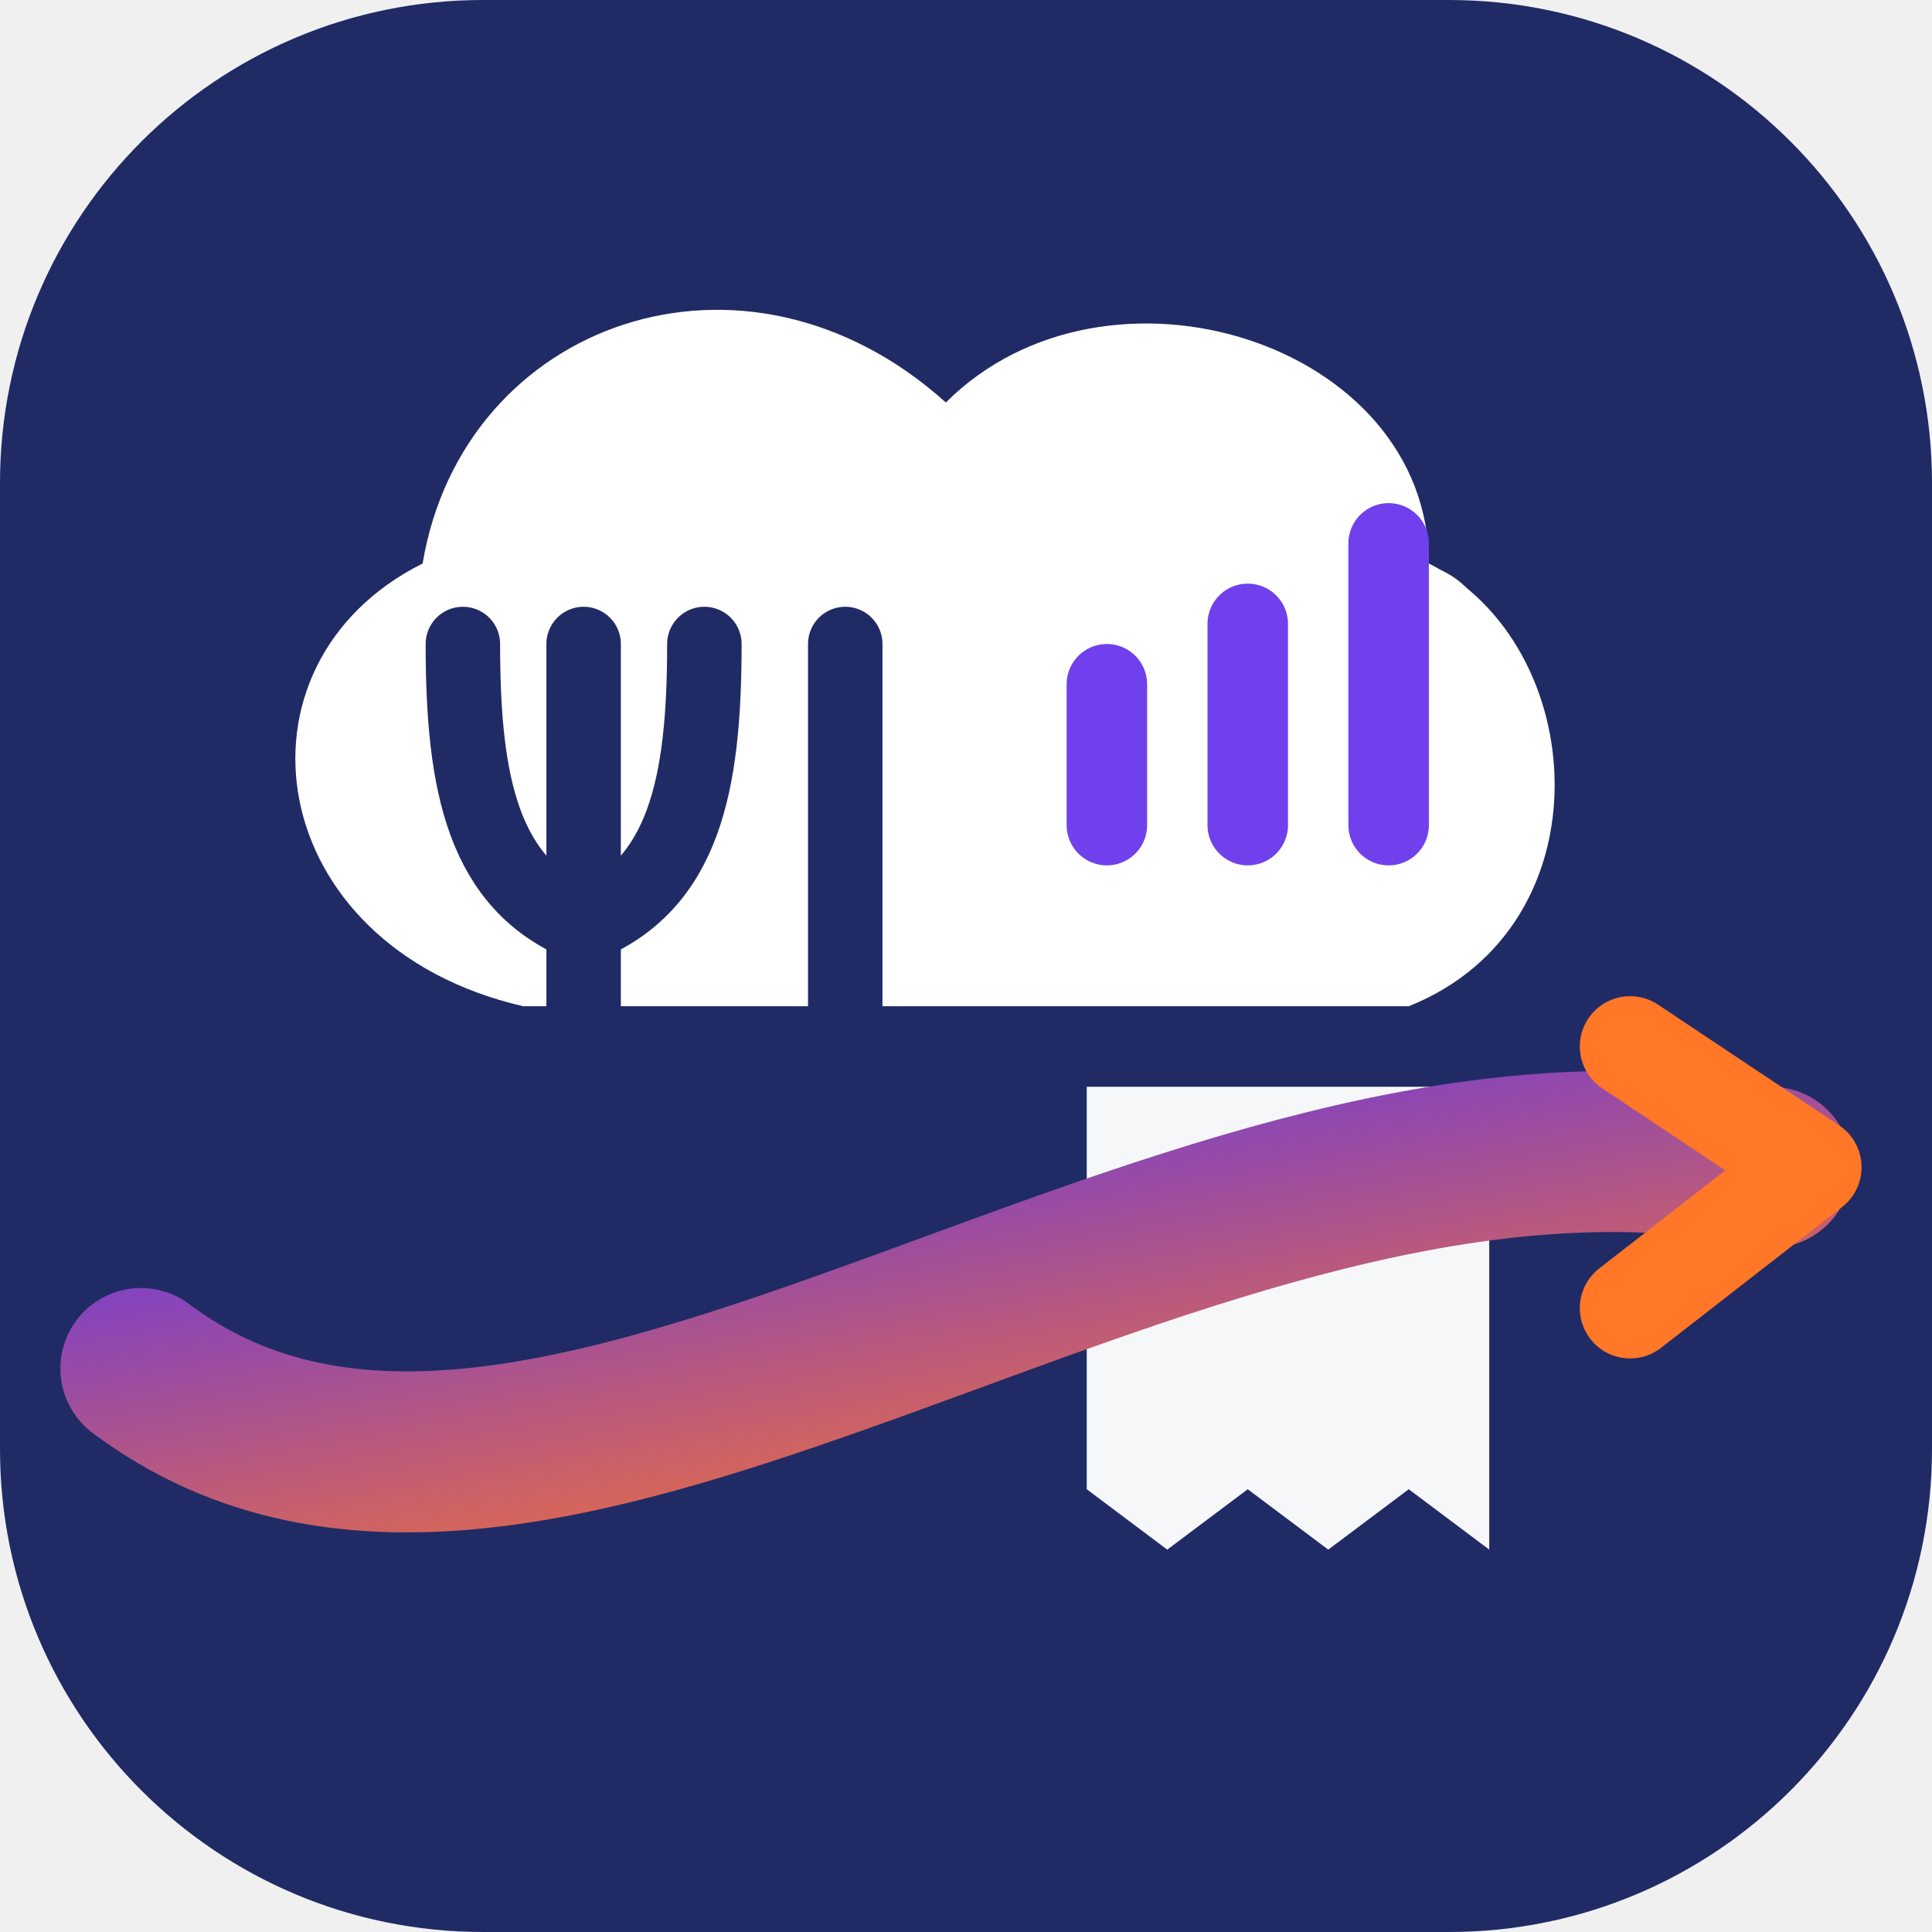
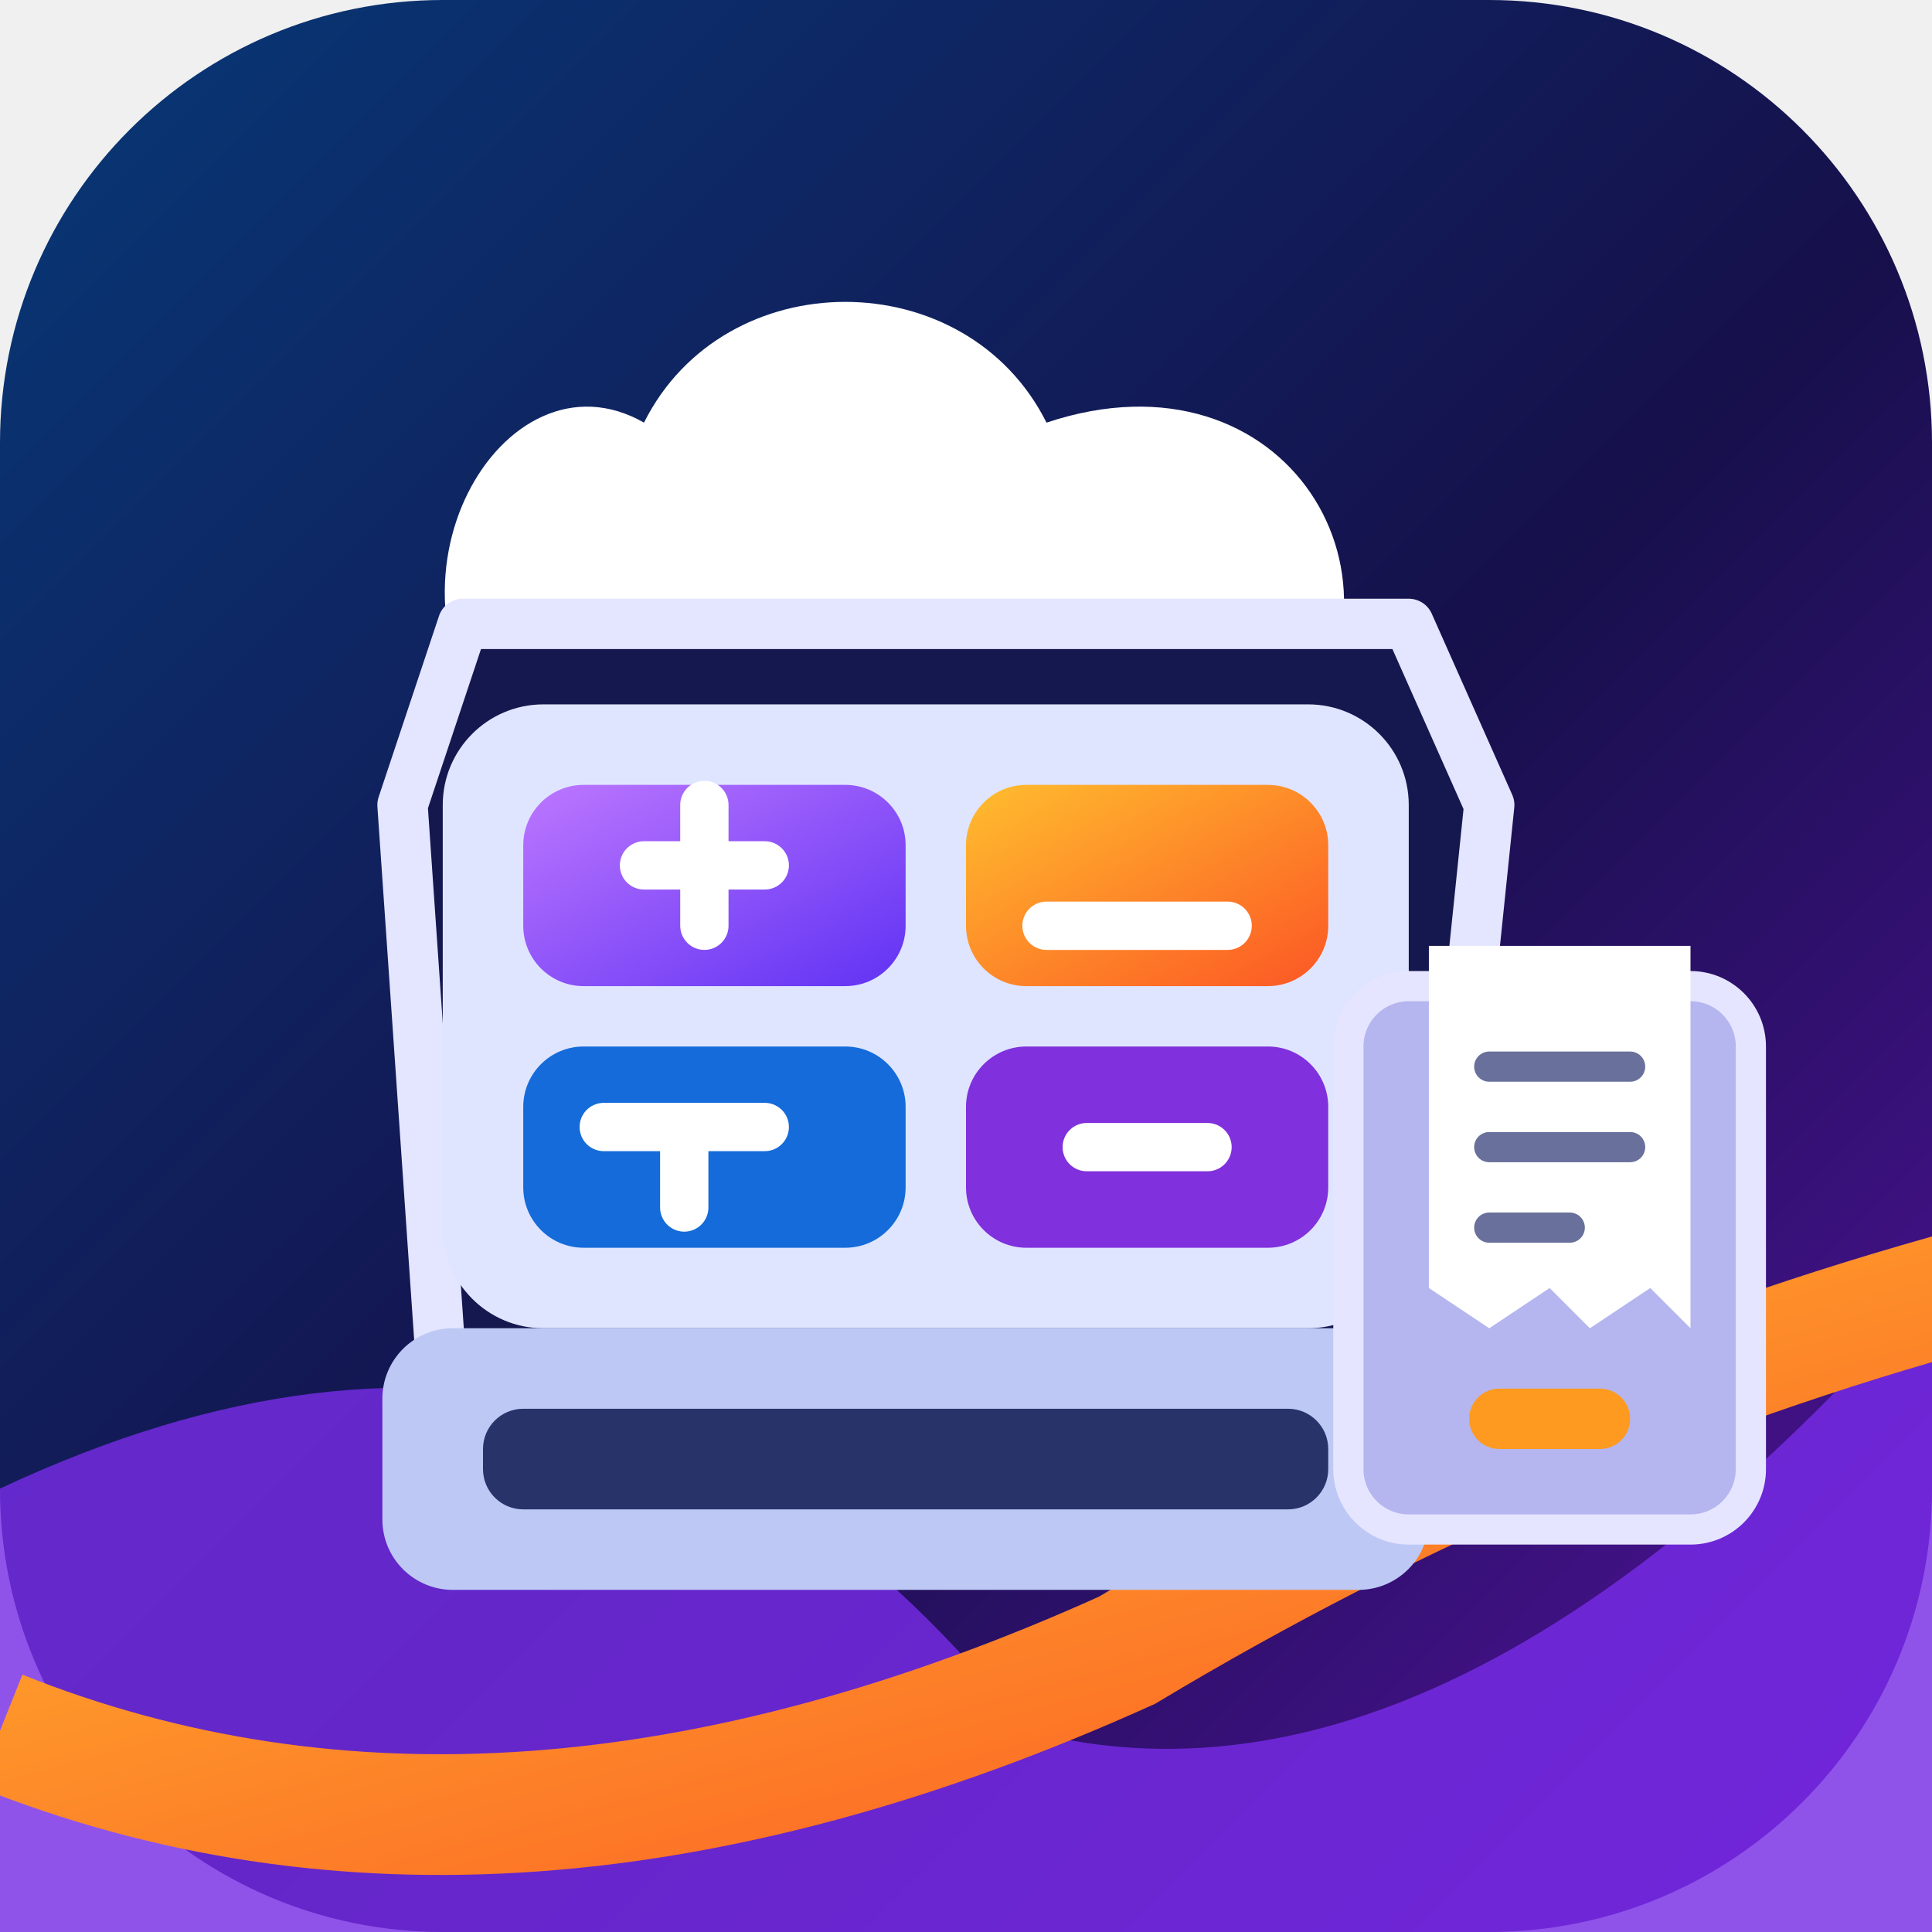
- <svg xmlns="http://www.w3.org/2000/svg" viewBox="0 0 96 96" role="img" aria-label="GastroFlow pos icon">
+ <svg xmlns="http://www.w3.org/2000/svg" viewBox="0 0 96 96" role="img" aria-label="GastroFlow POS app icon">
  <defs>
-     <linearGradient id="flow" x1="0" x2="1" y1="0" y2="1">
-       <stop stop-color="#6033eb" />
-       <stop offset="1" stop-color="#ff7727" />
+     <linearGradient id="bg" x1="0" y1="0" x2="1" y2="1">
+       <stop stop-color="#073977" />
+       <stop offset=".55" stop-color="#16104b" />
+       <stop offset="1" stop-color="#5911a5" />
+     </linearGradient>
+     <linearGradient id="orange" x1="0" x2="1" y1="0" y2="1">
+       <stop stop-color="#ffbd2e" />
+       <stop offset="1" stop-color="#fc5724" />
+     </linearGradient>
+     <linearGradient id="purple" x1="0" x2="1" y1="0" y2="1">
+       <stop stop-color="#bd77ff" />
+       <stop offset="1" stop-color="#6032f3" />
    </linearGradient>
  </defs>
-   <rect width="96" height="96" rx="24" fill="#202b65" />
-   <path d="M21 28c2-12 16-17 26-8 8-8 24-3 24 8 8 4 9 18-1 22H26c-13-3-15-17-5-22z" fill="#fff" />
-   <path d="M29 46v21m0-21c-5-2-6-7-6-14m6 14c5-2 6-7 6-14m-6 14V32M42 32v34" fill="none" stroke="#202b65" stroke-width="3.7" stroke-linecap="round" />
-   <path d="M54 54h20v23l-4-3-4 3-4-3-4 3-4-3z" fill="#fff" opacity=".96" />
-   <rect x="50" y="28" width="24" height="20" rx="4" fill="#fff" opacity=".92" />
-   <path d="M55 41v-7m7 7V31m7 10V27" stroke="#7040ed" stroke-width="4" stroke-linecap="round" />
-   <path d="M7 68C27 83 59 52 88 58" fill="none" stroke="url(#flow)" stroke-width="8" stroke-linecap="round" />
-   <path d="m81 52 9 6-9 7" fill="none" stroke="#ff7727" stroke-width="5" stroke-linecap="round" stroke-linejoin="round" />
+   <rect width="96" height="96" rx="22" fill="url(#bg)" />
+   <path d="M-4 76 Q29 58 51 86 Q74 92 101 58 L101 98 L-4 98Z" fill="#782ce9" opacity=".8" />
+   <path d="M0 86 Q25 96 56 82 Q76 70 98 64" fill="none" stroke="url(#orange)" stroke-width="6" />
+   <g stroke-linejoin="round">
+     <path d="M32 21c4-8 16-8 20 0 12-4 19 8 12 16H25c-7-8 0-20 7-16Z" fill="#fff" />
+     <path d="M20 40l3-9h47l4 9-3 29H22Z" fill="#15184f" stroke="#e4e5ff" stroke-width="2.5" />
+     <rect x="22" y="35" width="48" height="31" rx="5" fill="#dfe5ff" />
+     <rect x="26" y="39" width="19" height="10" rx="3" fill="url(#purple)" />
+     <rect x="48" y="39" width="18" height="10" rx="3" fill="url(#orange)" />
+     <rect x="26" y="52" width="19" height="10" rx="3" fill="#146bd9" />
+     <rect x="48" y="52" width="18" height="10" rx="3" fill="#8030dc" />
+     <path d="M32 43h6m-3-3v6m17 0h9m-27 10v4m-4-4h8m16 1h6" stroke="#fff" stroke-width="2.4" stroke-linecap="round" />
+     <rect x="19" y="66" width="52" height="13" rx="3.5" fill="#bdc9f4" />
+     <rect x="24" y="70" width="42" height="5" rx="2" fill="#28336a" />
+     <rect x="67" y="49" width="20" height="27" rx="3" fill="#b5b6ef" stroke="#e6e5ff" stroke-width="1.5" />
+     <path d="M71 47h13v19l-2-2-3 2-2-2-3 2-3-2Z" fill="#fff" />
+     <path d="M74 53h7m-7 4h7m-7 4h4" stroke="#68709b" stroke-width="1.5" stroke-linecap="round" />
+     <rect x="73" y="69" width="8" height="3" rx="1.5" fill="#ff9a21" />
+   </g>
</svg>
